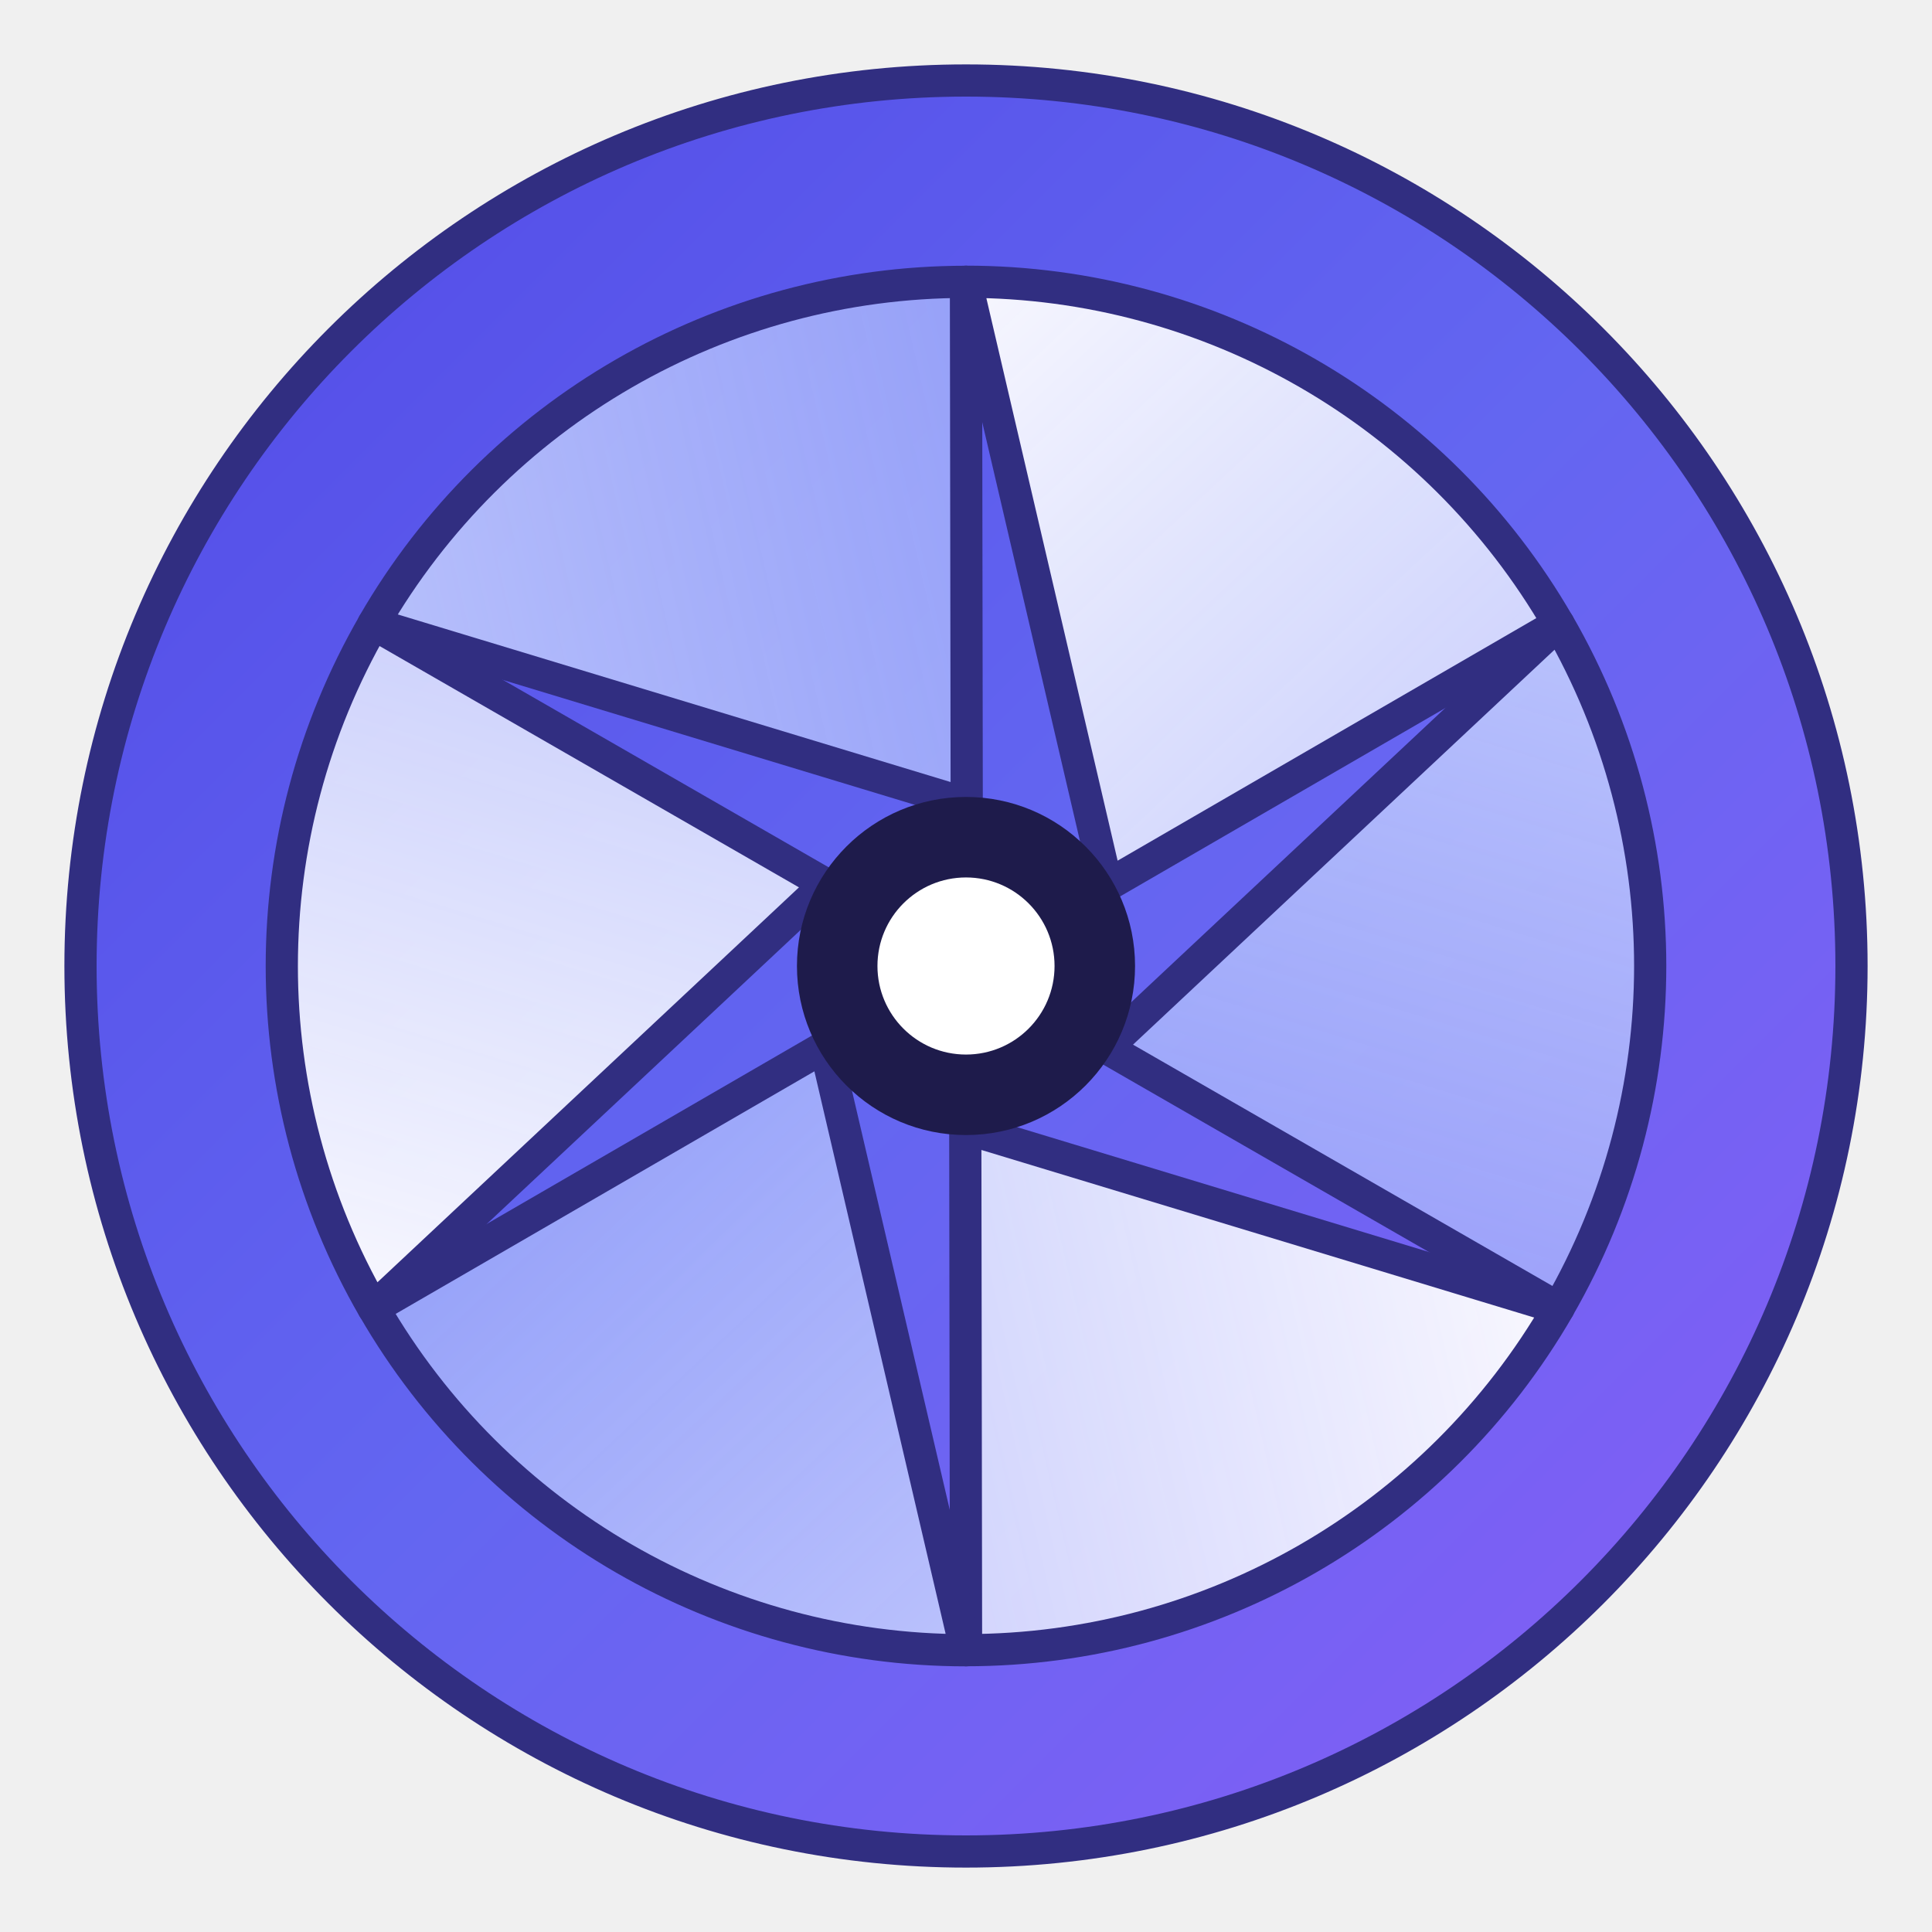
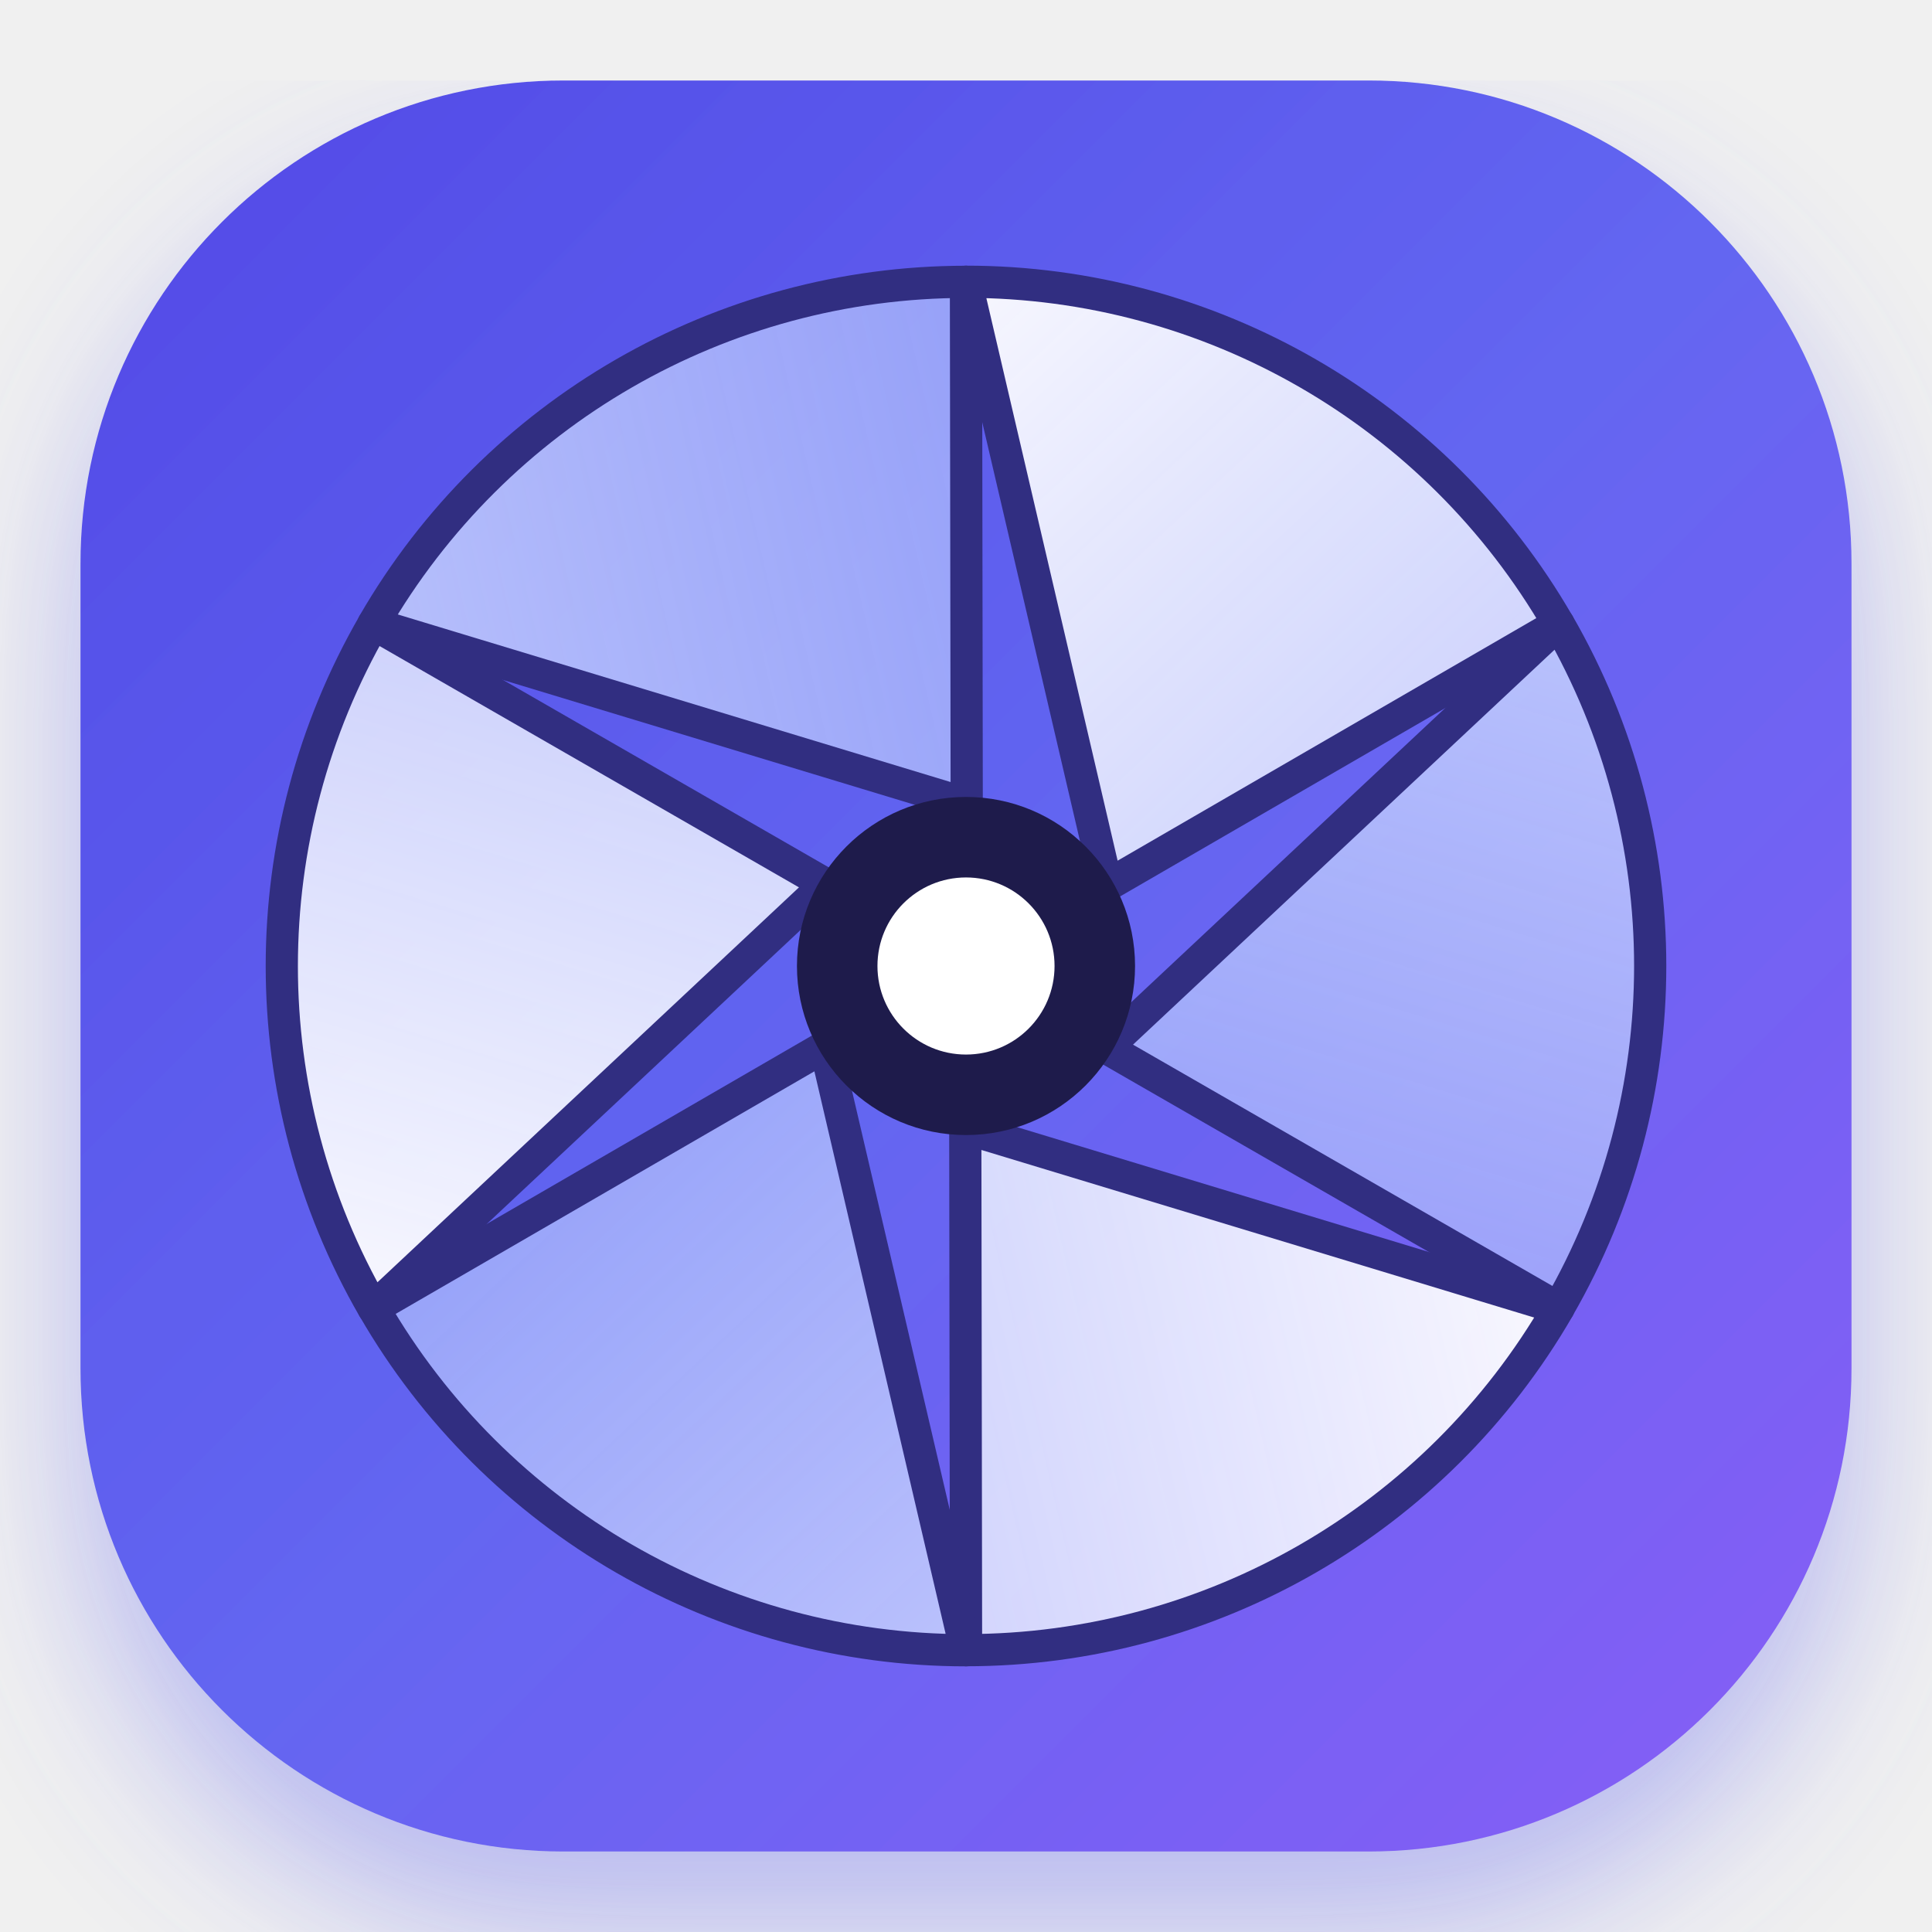
<svg xmlns="http://www.w3.org/2000/svg" width="48" height="48" viewBox="0 0 48 48" fill="none">
  <defs>
    <linearGradient id="lensRingGrad" x1="0" y1="0" x2="48" y2="48" gradientUnits="userSpaceOnUse">
      <stop offset="0%" stop-color="#4f46e5" />
      <stop offset="50%" stop-color="#6366f1" />
      <stop offset="100%" stop-color="#8b5cf6" />
    </linearGradient>
    <linearGradient id="favBladeA" x1="0" y1="-17" x2="14" y2="-2" gradientUnits="userSpaceOnUse">
      <stop offset="0%" stop-color="#ffffff" stop-opacity="0.95" />
      <stop offset="100%" stop-color="#e0e7ff" stop-opacity="0.8" />
    </linearGradient>
    <linearGradient id="favBladeB" x1="0" y1="-17" x2="14" y2="-2" gradientUnits="userSpaceOnUse">
      <stop offset="0%" stop-color="#c7d2fe" stop-opacity="0.85" />
      <stop offset="100%" stop-color="#a5b4fc" stop-opacity="0.7" />
    </linearGradient>
+     <filter id="lensGlow" x="-20%" y="-20%" width="140%" height="140%">
+       <feDropShadow dx="0" dy="2" stdDeviation="2" flood-color="#6366f1" flood-opacity="0.4" />
+     </filter>
  </defs>
-   <circle cx="24" cy="24" r="22" fill="url(#lensRingGrad)" stroke="#312e81" stroke-width="0.8" />
+   <rect x="2" y="2" width="44" height="44" rx="12" fill="url(#lensRingGrad)" filter="url(#lensGlow)" />
  <g transform="translate(24, 24)">
    <path d="M 0 -17 A 17 17 0 0 1 14.72 -8.5 L 3.5 -2 Z" fill="url(#favBladeA)" stroke="#312e81" stroke-width="0.8" stroke-linejoin="round" />
    <g transform="rotate(60)">
      <path d="M 0 -17 A 17 17 0 0 1 14.72 -8.5 L 3.5 -2 Z" fill="url(#favBladeB)" stroke="#312e81" stroke-width="0.8" stroke-linejoin="round" />
    </g>
    <g transform="rotate(120)">
      <path d="M 0 -17 A 17 17 0 0 1 14.72 -8.5 L 3.5 -2 Z" fill="url(#favBladeA)" stroke="#312e81" stroke-width="0.8" stroke-linejoin="round" />
    </g>
    <g transform="rotate(180)">
      <path d="M 0 -17 A 17 17 0 0 1 14.72 -8.5 L 3.5 -2 Z" fill="url(#favBladeB)" stroke="#312e81" stroke-width="0.8" stroke-linejoin="round" />
    </g>
    <g transform="rotate(240)">
      <path d="M 0 -17 A 17 17 0 0 1 14.72 -8.5 L 3.5 -2 Z" fill="url(#favBladeA)" stroke="#312e81" stroke-width="0.8" stroke-linejoin="round" />
    </g>
    <g transform="rotate(300)">
      <path d="M 0 -17 A 17 17 0 0 1 14.72 -8.5 L 3.5 -2 Z" fill="url(#favBladeB)" stroke="#312e81" stroke-width="0.8" stroke-linejoin="round" />
    </g>
    <circle cx="0" cy="0" r="4.2" fill="#1e1b4b" />
    <circle cx="0" cy="0" r="2.2" fill="#ffffff" />
  </g>
</svg>
